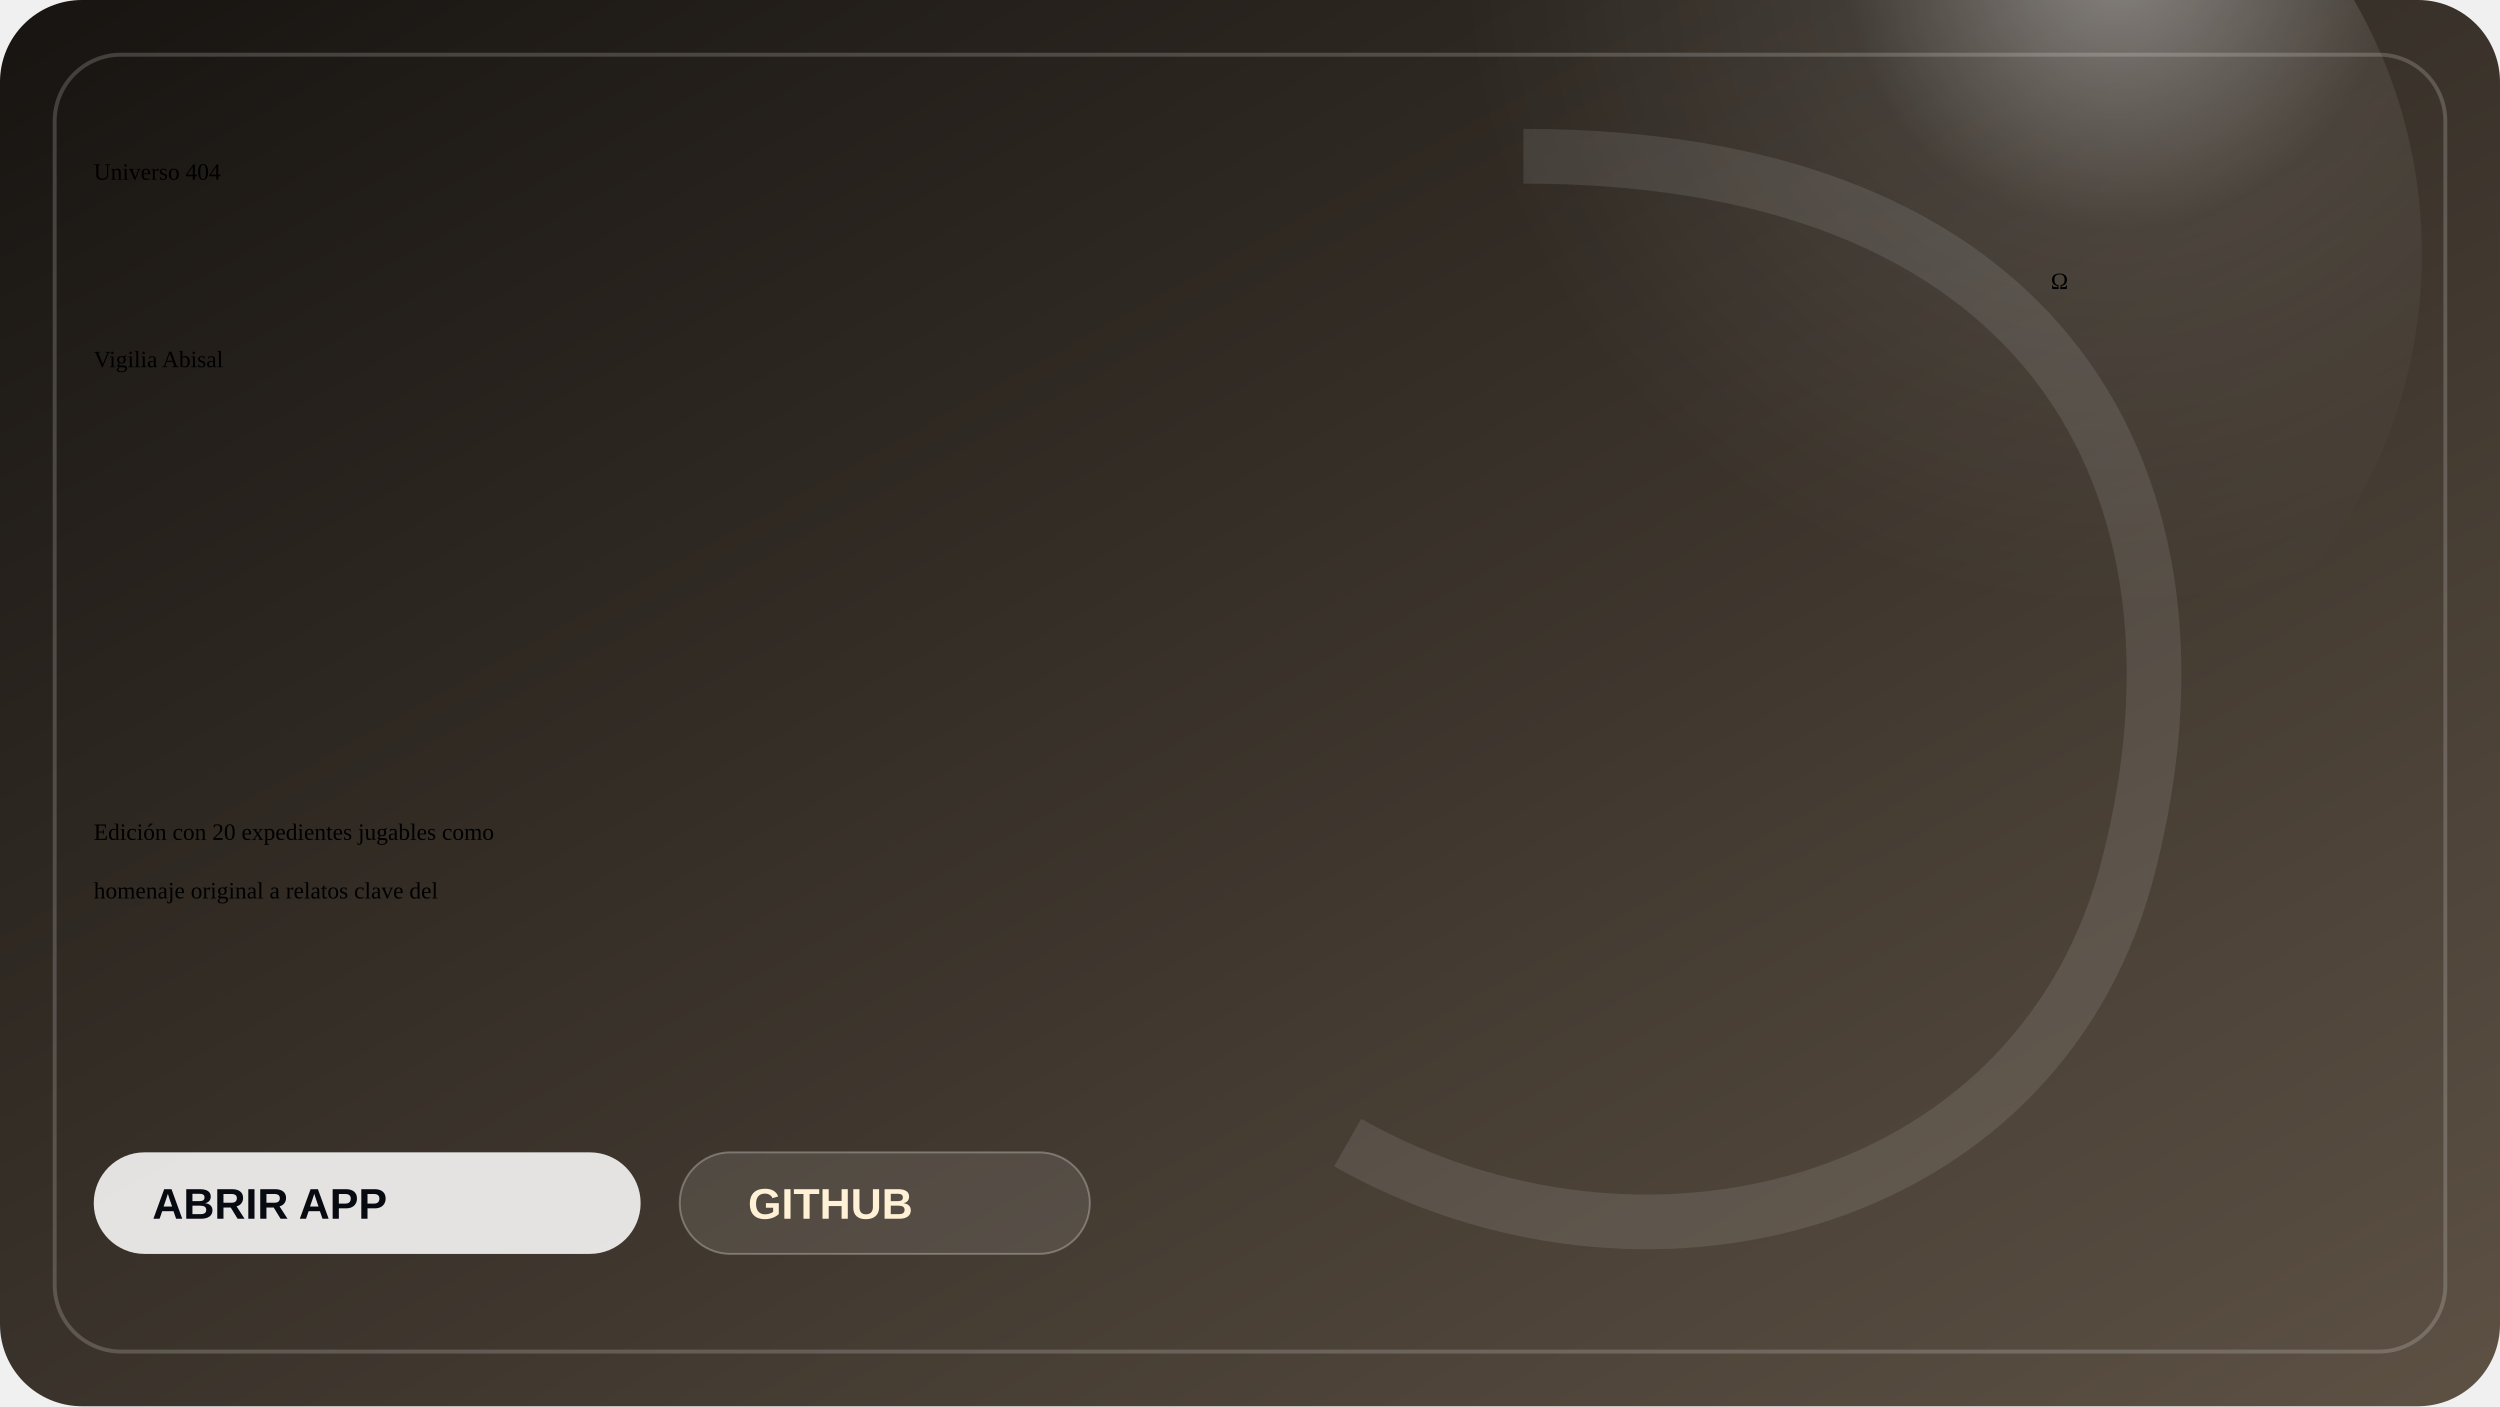
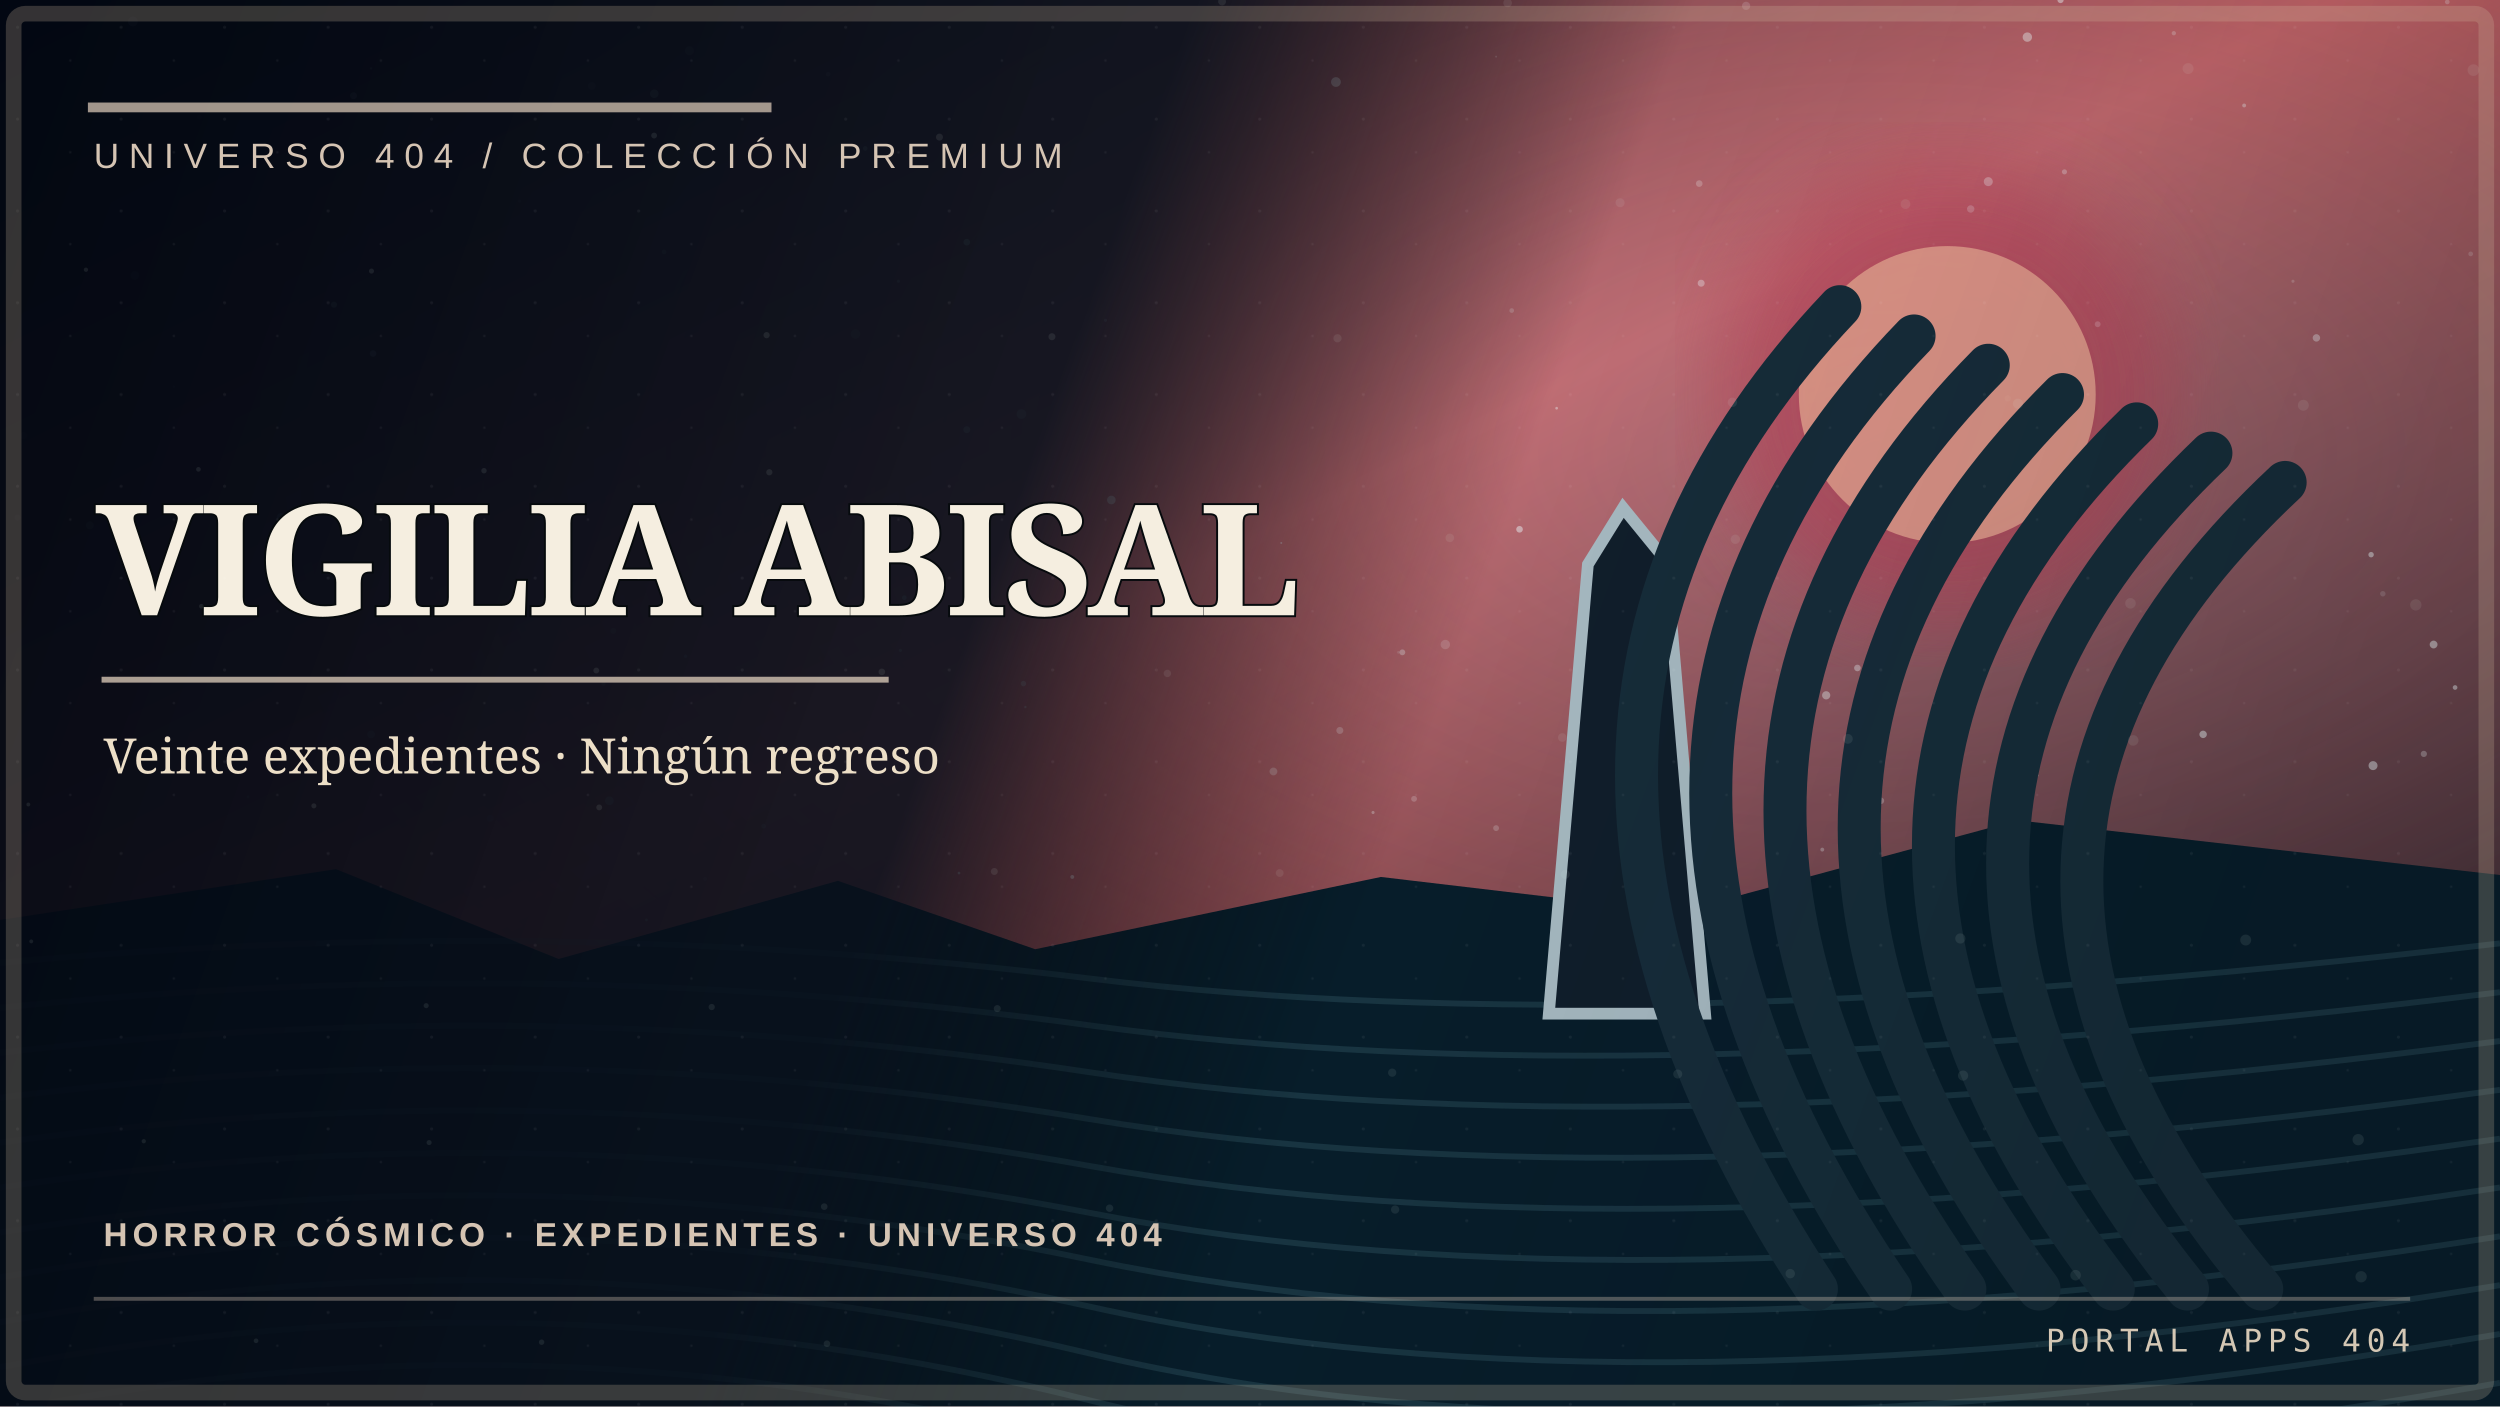
- <svg xmlns="http://www.w3.org/2000/svg" width="1280" height="720" viewBox="0 0 1280 720" role="img" aria-label="Preview de Vigilia-Abisal">
+ <svg xmlns="http://www.w3.org/2000/svg" viewBox="0 0 1280 720" role="img" aria-label="Carátula artística original de Vigilia-Abisal">
  <defs>
-     <linearGradient id="g" x1="0" y1="0" x2="1" y2="1">
-       <stop stop-color="#171411" />
-       <stop offset="1" stop-color="#5d5144" />
+     <linearGradient id="bg" x1="0" y1="0" x2=".9" y2="1">
+       <stop stop-color="#050a13" />
+       <stop offset=".46" stop-color="#c95759" />
+       <stop offset="1" stop-color="#070c14" />
    </linearGradient>
-     <radialGradient id="r" cx="70%" cy="20%" r="65%">
-       <stop stop-color="rgba(255,255,255,.42)" />
-       <stop offset=".42" stop-color="rgba(255,255,255,.08)" />
-       <stop offset="1" stop-color="rgba(255,255,255,0)" />
+     <radialGradient id="glare" cx="75%" cy="32%" r="65%">
+       <stop stop-color="#9ab8d0" stop-opacity=".28" />
+       <stop offset="1" stop-color="#9ab8d0" stop-opacity="0" />
    </radialGradient>
+     <linearGradient id="window" x2="0" y2="1">
+       <stop stop-color="#182c3d" />
+       <stop offset="1" stop-color="#ac7d5b" />
+     </linearGradient>
+     <linearGradient id="shade" x1="0" y1="0" x2="1" y2=".2">
+       <stop stop-color="#020711" stop-opacity=".97" />
+       <stop offset=".46" stop-color="#08101b" stop-opacity=".9" />
+       <stop offset=".65" stop-color="#04090d" stop-opacity="0" />
+       <stop offset="1" stop-color="#04070b" stop-opacity=".13" />
+     </linearGradient>
+     <filter id="soft">
+       <feGaussianBlur stdDeviation="22" />
+     </filter>
+     <filter id="glow">
+       <feGaussianBlur stdDeviation="6" />
+     </filter>
+     <pattern id="grain" width="53" height="47" patternUnits="userSpaceOnUse">
+       <circle cx="9" cy="14" r=".8" fill="#fff" opacity=".22" />
+       <circle cx="36" cy="31" r=".7" fill="#fff" opacity=".19" />
+     </pattern>
  </defs>
-   <rect width="1280" height="720" rx="42" fill="url(#g)" />
-   <rect x="28" y="28" width="1224" height="664" rx="34" fill="none" stroke="rgba(255,255,255,.18)" stroke-width="2" />
-   <circle cx="980" cy="130" r="260" fill="url(#r)" />
-   <path d="M780 80 C1060 80 1140 260 1088 450 C1040 620 840 670 690 585" fill="none" stroke="rgba(255,255,255,.10)" stroke-width="28" />
-   <g opacity=".35">
-     <line x1="0" y1="90" x2="1280" y2="90" class="line" />
-     <line x1="0" y1="180" x2="1280" y2="180" class="line" />
-     <line x1="0" y1="270" x2="1280" y2="270" class="line" />
-     <line x1="0" y1="360" x2="1280" y2="360" class="line" />
-     <line x1="0" y1="450" x2="1280" y2="450" class="line" />
-     <line x1="0" y1="540" x2="1280" y2="540" class="line" />
-     <line x1="0" y1="630" x2="1280" y2="630" class="line" />
-   </g>
-   <text x="48" y="92" class="meta">Universo 404</text>
-   <text x="1050" y="148" class="symbol">Ω</text>
-   <text x="48" y="188" class="title">Vigilia Abisal</text>
-   <text x="48" y="430" class="desc">Edición con 20 expedientes jugables como</text>
-   <text x="48" y="460" class="desc">homenaje original a relatos clave del</text>
-   <rect x="48" y="590" width="280" height="52" rx="26" fill="rgba(255,255,255,.86)" />
-   <text x="78" y="624" style="font-family: Arial, Helvetica, sans-serif; font-size: 22px; font-weight: 800; fill: #080a12;">ABRIR APP</text>
-   <rect x="348" y="590" width="210" height="52" rx="26" fill="rgba(255,255,255,.10)" stroke="rgba(255,255,255,.28)" />
-   <text x="383" y="624" style="font-family: Arial, Helvetica, sans-serif; font-size: 22px; font-weight: 800; fill: #fff1d6;">GITHUB</text>
+   <rect width="1280" height="720" fill="url(#bg)" />
+   <rect width="1280" height="720" fill="url(#glare)" />
+   <circle cx="983" cy="586" r="2.3" fill="#e9f5f6" opacity="0.30" />
+   <circle cx="566" cy="164" r="0.8" fill="#e9f5f6" opacity="0.31" />
+   <circle cx="1246" cy="330" r="2.0" fill="#e9f5f6" opacity="0.49" />
+   <circle cx="1080" cy="526" r="1.5" fill="#e9f5f6" opacity="0.29" />
+   <circle cx="1265" cy="130" r="1.2" fill="#e9f5f6" opacity="0.18" />
+   <circle cx="495" cy="220" r="1.8" fill="#e9f5f6" opacity="0.38" />
+   <circle cx="255" cy="627" r="2.2" fill="#e9f5f6" opacity="0.42" />
+   <circle cx="488" cy="506" r="0.7" fill="#e9f5f6" opacity="0.10" />
+   <circle cx="1278" cy="686" r="1.7" fill="#e9f5f6" opacity="0.32" />
+   <circle cx="877" cy="561" r="1.6" fill="#e9f5f6" opacity="0.39" />
+   <circle cx="1215" cy="392" r="2.3" fill="#e9f5f6" opacity="0.49" />
+   <circle cx="359" cy="677" r="0.8" fill="#e9f5f6" opacity="0.15" />
+   <circle cx="339" cy="489" r="0.9" fill="#e9f5f6" opacity="0.38" />
+   <circle cx="197" cy="458" r="1.4" fill="#e9f5f6" opacity="0.15" />
+   <circle cx="766" cy="424" r="1.5" fill="#e9f5f6" opacity="0.21" />
+   <circle cx="633" cy="673" r="1.6" fill="#e9f5f6" opacity="0.40" />
+   <circle cx="190" cy="35" r="0.6" fill="#e9f5f6" opacity="0.36" />
+   <circle cx="266" cy="103" r="0.8" fill="#e9f5f6" opacity="0.13" />
+   <circle cx="93" cy="568" r="1.5" fill="#e9f5f6" opacity="0.16" />
+   <circle cx="935" cy="356" r="2.1" fill="#e9f5f6" opacity="0.40" />
+   <circle cx="280" cy="690" r="0.8" fill="#e9f5f6" opacity="0.49" />
+   <circle cx="222" cy="655" r="1.2" fill="#e9f5f6" opacity="0.12" />
+   <circle cx="208" cy="479" r="2.1" fill="#e9f5f6" opacity="0.25" />
+   <circle cx="975" cy="577" r="2.0" fill="#e9f5f6" opacity="0.32" />
+   <circle cx="724" cy="409" r="1.5" fill="#e9f5f6" opacity="0.20" />
+   <circle cx="769" cy="688" r="1.5" fill="#e9f5f6" opacity="0.24" />
+   <circle cx="1070" cy="386" r="0.9" fill="#e9f5f6" opacity="0.30" />
+   <circle cx="951" cy="342" r="1.7" fill="#e9f5f6" opacity="0.39" />
+   <circle cx="144" cy="265" r="2.3" fill="#e9f5f6" opacity="0.37" />
+   <circle cx="738" cy="555" r="2.1" fill="#e9f5f6" opacity="0.36" />
+   <circle cx="703" cy="416" r="0.8" fill="#e9f5f6" opacity="0.31" />
+   <circle cx="667" cy="459" r="1.3" fill="#e9f5f6" opacity="0.29" />
+   <circle cx="1186" cy="173" r="1.9" fill="#e9f5f6" opacity="0.37" />
+   <circle cx="46" cy="269" r="2.0" fill="#e9f5f6" opacity="0.32" />
+   <circle cx="718" cy="644" r="1.7" fill="#e9f5f6" opacity="0.25" />
+   <circle cx="1211" cy="702" r="0.6" fill="#e9f5f6" opacity="0.17" />
+   <circle cx="686" cy="374" r="1.8" fill="#e9f5f6" opacity="0.24" />
+   <circle cx="95" cy="275" r="0.8" fill="#e9f5f6" opacity="0.18" />
+   <circle cx="312" cy="410" r="2.2" fill="#e9f5f6" opacity="0.31" />
+   <circle cx="241" cy="575" r="0.8" fill="#e9f5f6" opacity="0.14" />
+   <circle cx="303" cy="44" r="2.0" fill="#e9f5f6" opacity="0.17" />
+   <circle cx="335" cy="48" r="2.2" fill="#e9f5f6" opacity="0.41" />
+   <circle cx="507" cy="532" r="1.1" fill="#e9f5f6" opacity="0.32" />
+   <circle cx="58" cy="78" r="2.0" fill="#e9f5f6" opacity="0.42" />
+   <circle cx="523" cy="212" r="2.5" fill="#e9f5f6" opacity="0.27" />
+   <circle cx="1220" cy="304" r="1.4" fill="#e9f5f6" opacity="0.16" />
+   <circle cx="714" cy="466" r="1.0" fill="#e9f5f6" opacity="0.36" />
+   <circle cx="331" cy="471" r="0.7" fill="#e9f5f6" opacity="0.40" />
+   <circle cx="1059" cy="211" r="0.9" fill="#e9f5f6" opacity="0.44" />
+   <circle cx="774" cy="159" r="1.2" fill="#e9f5f6" opacity="0.22" />
+   <circle cx="407" cy="512" r="2.1" fill="#e9f5f6" opacity="0.19" />
+   <circle cx="1055" cy="0" r="1.6" fill="#e9f5f6" opacity="0.47" />
+   <circle cx="1250" cy="601" r="2.4" fill="#e9f5f6" opacity="0.18" />
+   <circle cx="102" cy="60" r="1.2" fill="#e9f5f6" opacity="0.12" />
+   <circle cx="810" cy="420" r="1.6" fill="#e9f5f6" opacity="0.29" />
+   <circle cx="391" cy="423" r="1.2" fill="#e9f5f6" opacity="0.23" />
+   <circle cx="461" cy="333" r="0.8" fill="#e9f5f6" opacity="0.40" />
+   <circle cx="1241" cy="386" r="1.6" fill="#e9f5f6" opacity="0.31" />
+   <circle cx="171" cy="156" r="1.6" fill="#e9f5f6" opacity="0.47" />
+   <circle cx="186" cy="572" r="1.4" fill="#e9f5f6" opacity="0.32" />
+   <circle cx="1043" cy="397" r="0.7" fill="#e9f5f6" opacity="0.46" />
+   <circle cx="1149" cy="54" r="1.0" fill="#e9f5f6" opacity="0.36" />
+   <circle cx="563" cy="663" r="2.5" fill="#e9f5f6" opacity="0.50" />
+   <circle cx="1253" cy="1" r="1.2" fill="#e9f5f6" opacity="0.25" />
+   <circle cx="1054" cy="263" r="0.7" fill="#e9f5f6" opacity="0.40" />
+   <circle cx="1074" cy="166" r="1.5" fill="#e9f5f6" opacity="0.47" />
+   <circle cx="607" cy="309" r="0.5" fill="#e9f5f6" opacity="0.33" />
+   <circle cx="1213" cy="468" r="2.1" fill="#e9f5f6" opacity="0.22" />
+   <circle cx="1057" cy="88" r="1.3" fill="#e9f5f6" opacity="0.36" />
+   <circle cx="549" cy="449" r="1.0" fill="#e9f5f6" opacity="0.41" />
+   <circle cx="991" cy="692" r="1.8" fill="#e9f5f6" opacity="0.34" />
+   <circle cx="12" cy="223" r="1.9" fill="#e9f5f6" opacity="0.15" />
+   <circle cx="684" cy="42" r="2.5" fill="#e9f5f6" opacity="0.38" />
+   <circle cx="353" cy="26" r="2.3" fill="#e9f5f6" opacity="0.19" />
+   <circle cx="1028" cy="204" r="1.6" fill="#e9f5f6" opacity="0.32" />
+   <circle cx="321" cy="532" r="2.4" fill="#e9f5f6" opacity="0.29" />
+   <circle cx="309" cy="350" r="1.1" fill="#e9f5f6" opacity="0.26" />
+   <circle cx="351" cy="336" r="0.9" fill="#e9f5f6" opacity="0.28" />
+   <circle cx="337" cy="558" r="1.9" fill="#e9f5f6" opacity="0.13" />
+   <circle cx="259" cy="681" r="0.9" fill="#e9f5f6" opacity="0.26" />
+   <circle cx="177" cy="623" r="0.9" fill="#e9f5f6" opacity="0.19" />
+   <circle cx="1174" cy="144" r="0.8" fill="#e9f5f6" opacity="0.20" />
+   <circle cx="524" cy="350" r="1.4" fill="#e9f5f6" opacity="0.31" />
+   <circle cx="191" cy="181" r="1.7" fill="#e9f5f6" opacity="0.48" />
+   <circle cx="795" cy="614" r="1.8" fill="#e9f5f6" opacity="0.13" />
+   <circle cx="782" cy="621" r="1.7" fill="#e9f5f6" opacity="0.41" />
+   <circle cx="460" cy="144" r="0.8" fill="#e9f5f6" opacity="0.33" />
+   <circle cx="569" cy="256" r="2.2" fill="#e9f5f6" opacity="0.38" />
+   <circle cx="778" cy="271" r="1.7" fill="#e9f5f6" opacity="0.48" />
+   <circle cx="1257" cy="352" r="1.2" fill="#e9f5f6" opacity="0.47" />
+   <circle cx="525" cy="362" r="0.6" fill="#e9f5f6" opacity="0.36" />
+   <circle cx="1049" cy="284" r="1.7" fill="#e9f5f6" opacity="0.23" />
+   <circle cx="1089" cy="499" r="2.0" fill="#e9f5f6" opacity="0.27" />
+   <circle cx="251" cy="419" r="1.8" fill="#e9f5f6" opacity="0.11" />
+   <circle cx="442" cy="603" r="0.6" fill="#e9f5f6" opacity="0.37" />
+   <circle cx="894" cy="3" r="2.1" fill="#e9f5f6" opacity="0.16" />
+   <circle cx="314" cy="323" r="1.5" fill="#e9f5f6" opacity="0.23" />
+   <circle cx="340" cy="129" r="1.2" fill="#e9f5f6" opacity="0.24" />
+   <circle cx="963" cy="410" r="1.7" fill="#e9f5f6" opacity="0.27" />
+   <circle cx="656" cy="278" r="0.5" fill="#e9f5f6" opacity="0.41" />
+   <circle cx="188" cy="537" r="1.4" fill="#e9f5f6" opacity="0.15" />
+   <circle cx="467" cy="656" r="1.2" fill="#e9f5f6" opacity="0.36" />
+   <circle cx="424" cy="38" r="1.2" fill="#e9f5f6" opacity="0.22" />
+   <circle cx="9" cy="265" r="1.6" fill="#e9f5f6" opacity="0.30" />
+   <circle cx="871" cy="145" r="1.8" fill="#e9f5f6" opacity="0.38" />
+   <circle cx="181" cy="49" r="1.8" fill="#e9f5f6" opacity="0.41" />
+   <circle cx="268" cy="495" r="0.9" fill="#e9f5f6" opacity="0.40" />
+   <circle cx="716" cy="334" r="0.7" fill="#e9f5f6" opacity="0.14" />
+   <circle cx="68" cy="11" r="2.5" fill="#e9f5f6" opacity="0.40" />
+   <circle cx="37" cy="472" r="0.9" fill="#e9f5f6" opacity="0.18" />
+   <circle cx="325" cy="707" r="2.4" fill="#e9f5f6" opacity="0.43" />
+   <circle cx="626" cy="679" r="1.8" fill="#e9f5f6" opacity="0.17" />
+   <circle cx="1113" cy="17" r="1.1" fill="#e9f5f6" opacity="0.25" />
+   <circle cx="718" cy="334" r="1.5" fill="#e9f5f6" opacity="0.33" />
+   <circle cx="491" cy="447" r="0.7" fill="#e9f5f6" opacity="0.45" />
+   <circle cx="473" cy="635" r="1.1" fill="#e9f5f6" opacity="0.43" />
+   <circle cx="564" cy="555" r="0.6" fill="#e9f5f6" opacity="0.38" />
+   <circle cx="870" cy="94" r="1.7" fill="#e9f5f6" opacity="0.24" />
+   <circle cx="1128" cy="376" r="1.9" fill="#e9f5f6" opacity="0.49" />
+   <circle cx="438" cy="171" r="2.4" fill="#e9f5f6" opacity="0.18" />
+   <circle cx="127" cy="408" r="0.7" fill="#e9f5f6" opacity="0.27" />
+   <circle cx="69" cy="141" r="2.2" fill="#e9f5f6" opacity="0.21" />
+   <circle cx="904" cy="649" r="1.1" fill="#e9f5f6" opacity="0.31" />
+   <circle cx="550" cy="651" r="1.0" fill="#e9f5f6" opacity="0.12" />
+   <circle cx="652" cy="395" r="2.0" fill="#e9f5f6" opacity="0.24" />
+   <circle cx="495" cy="124" r="1.7" fill="#e9f5f6" opacity="0.48" />
+   <circle cx="1032" cy="242" r="1.5" fill="#e9f5f6" opacity="0.44" />
+   <circle cx="1080" cy="560" r="1.4" fill="#e9f5f6" opacity="0.21" />
+   <circle cx="1259" cy="538" r="0.9" fill="#e9f5f6" opacity="0.47" />
+   <circle cx="933" cy="435" r="1.0" fill="#e9f5f6" opacity="0.30" />
+   <circle cx="555" cy="595" r="2.3" fill="#e9f5f6" opacity="0.40" />
+   <circle cx="389" cy="588" r="2.3" fill="#e9f5f6" opacity="0.30" />
+   <circle cx="1009" cy="107" r="1.9" fill="#e9f5f6" opacity="0.46" />
+   <circle cx="1018" cy="93" r="2.3" fill="#e9f5f6" opacity="0.50" />
+   <circle cx="579" cy="616" r="0.5" fill="#e9f5f6" opacity="0.50" />
+   <circle cx="443" cy="76" r="1.2" fill="#e9f5f6" opacity="0.38" />
+   <circle cx="593" cy="541" r="0.7" fill="#e9f5f6" opacity="0.42" />
+   <circle cx="349" cy="393" r="0.7" fill="#e9f5f6" opacity="0.14" />
+   <circle cx="837" cy="329" r="2.3" fill="#e9f5f6" opacity="0.50" />
+   <circle cx="815" cy="661" r="1.1" fill="#e9f5f6" opacity="0.35" />
+   <circle cx="169" cy="459" r="2.4" fill="#e9f5f6" opacity="0.30" />
+   <circle cx="170" cy="625" r="2.4" fill="#e9f5f6" opacity="0.34" />
+   <circle cx="89" cy="198" r="0.6" fill="#e9f5f6" opacity="0.21" />
+   <circle cx="362" cy="560" r="0.8" fill="#e9f5f6" opacity="0.29" />
+   <circle cx="1038" cy="19" r="2.4" fill="#e9f5f6" opacity="0.43" />
+   <circle cx="1214" cy="284" r="1.4" fill="#e9f5f6" opacity="0.49" />
+   <circle cx="361" cy="450" r="1.0" fill="#e9f5f6" opacity="0.15" />
+   <circle cx="190" cy="376" r="2.0" fill="#e9f5f6" opacity="0.28" />
+   <circle cx="928" cy="250" r="0.5" fill="#e9f5f6" opacity="0.15" />
+   <circle cx="258" cy="554" r="2.2" fill="#e9f5f6" opacity="0.10" />
+   <circle cx="944" cy="401" r="1.1" fill="#e9f5f6" opacity="0.11" />
+   <circle cx="210" cy="263" r="1.3" fill="#e9f5f6" opacity="0.19" />
+   <circle cx="797" cy="209" r="0.7" fill="#e9f5f6" opacity="0.40" />
+   <circle cx="766" cy="29" r="0.5" fill="#e9f5f6" opacity="0.20" />
+   <circle cx="76" cy="662" r="2.2" fill="#e9f5f6" opacity="0.24" />
+   <circle cx="819" cy="691" r="1.8" fill="#e9f5f6" opacity="0.35" />
+   <circle cx="103" cy="631" r="2.2" fill="#e9f5f6" opacity="0.38" />
+   <circle cx="489" cy="525" r="1.5" fill="#e9f5f6" opacity="0.35" />
+   <circle cx="463" cy="306" r="1.2" fill="#e9f5f6" opacity="0.45" />
+   <circle cx="740" cy="330" r="2.4" fill="#e9f5f6" opacity="0.16" />
+   <circle cx="997" cy="202" r="116" fill="#b63d54" opacity=".6" filter="url(#soft)" />
+   <circle cx="997" cy="202" r="76" fill="#e6a58f" opacity=".78" />
+   <path d="M0 471L172 445L286 491L429 451L530 486L707 449L859 467L1033 420L1280 448V720H0Z" fill="#071d2a" />
+   <path d="M0 493Q280 467 558 501T1280 483" stroke="#6ba8b3" stroke-width="3" opacity=".17" fill="none" />
+   <path d="M0 516Q280 487 558 525T1280 508" stroke="#6ba8b3" stroke-width="3" opacity=".17" fill="none" />
+   <path d="M0 539Q280 507 558 549T1280 533" stroke="#6ba8b3" stroke-width="3" opacity=".17" fill="none" />
+   <path d="M0 562Q280 527 558 573T1280 558" stroke="#6ba8b3" stroke-width="3" opacity=".17" fill="none" />
+   <path d="M0 585Q280 547 558 597T1280 583" stroke="#6ba8b3" stroke-width="3" opacity=".17" fill="none" />
+   <path d="M0 608Q280 567 558 621T1280 608" stroke="#6ba8b3" stroke-width="3" opacity=".17" fill="none" />
+   <path d="M0 631Q280 587 558 645T1280 633" stroke="#6ba8b3" stroke-width="3" opacity=".17" fill="none" />
+   <path d="M0 654Q280 607 558 669T1280 658" stroke="#6ba8b3" stroke-width="3" opacity=".17" fill="none" />
+   <path d="M0 677Q280 627 558 693T1280 683" stroke="#6ba8b3" stroke-width="3" opacity=".17" fill="none" />
+   <path d="M0 700Q280 647 558 717T1280 708" stroke="#6ba8b3" stroke-width="3" opacity=".17" fill="none" />
+   <path d="M0 723Q280 667 558 741T1280 733" stroke="#6ba8b3" stroke-width="3" opacity=".17" fill="none" />
+   <path d="M793 519l20-230l18-29l22 27l20 232Z" fill="#101e2b" stroke="#a6b9c1" stroke-width="6" />
+   <path d="M811 337h41" stroke="#f6c298" stroke-width="20" filter="url(#glow)" />
+   <path d="M930 660Q740 370 942 157" stroke="#162c39" stroke-width="22" fill="none" stroke-linecap="round" />
+   <path d="M968 660Q778 381 980 172" stroke="#162c39" stroke-width="22" fill="none" stroke-linecap="round" />
+   <path d="M1006 660Q816 392 1018 187" stroke="#162c39" stroke-width="22" fill="none" stroke-linecap="round" />
+   <path d="M1044 660Q854 403 1056 202" stroke="#162c39" stroke-width="22" fill="none" stroke-linecap="round" />
+   <path d="M1082 660Q892 414 1094 217" stroke="#162c39" stroke-width="22" fill="none" stroke-linecap="round" />
+   <path d="M1120 660Q930 425 1132 232" stroke="#162c39" stroke-width="22" fill="none" stroke-linecap="round" />
+   <path d="M1158 660Q968 436 1170 247" stroke="#162c39" stroke-width="22" fill="none" stroke-linecap="round" />
+   <rect width="1280" height="720" fill="url(#shade)" />
+   <path d="M45 55H395" stroke="#d5c4b3" stroke-width="5" opacity=".75" />
+   <text x="48" y="86" font-family="Arial,Helvetica,sans-serif" font-size="18" letter-spacing="5" fill="#d5c4b3">UNIVERSO 404  /  COLECCIÓN PREMIUM</text>
+   <text x="49" y="315" font-family="Georgia,serif" font-weight="900" font-size="79" letter-spacing="-2" fill="#f5eee0" stroke="#060a0d" stroke-width="2" paint-order="stroke">VIGILIA ABISAL</text>
+   <path d="M52 348h403" stroke="#d5c4b3" stroke-width="3" opacity=".8" />
+   <text x="53" y="396" font-family="Georgia,serif" font-size="25" fill="#eddfc7">Veinte expedientes · Ningún regreso</text>
+   <text x="53" y="638" font-family="Arial,Helvetica,sans-serif" font-size="17" font-weight="700" letter-spacing="2.6" fill="#d5c4b3">HORROR CÓSMICO · EXPEDIENTES · UNIVERSO 404</text>
+   <path d="M48 665H1234" stroke="#d5c4b3" stroke-opacity=".35" stroke-width="2" />
+   <text x="1234" y="692" text-anchor="end" font-family="monospace" letter-spacing="3" font-size="16" fill="#d4c7b4">PORTAL APPS 404</text>
+   <circle cx="392.5" cy="171.6" r="1.6" fill="#d6e6da" opacity=".09" />
+   <circle cx="887.0" cy="206.0" r="2.4" fill="#d6e6da" opacity=".09" />
+   <circle cx="101.6" cy="240.3" r="1.2" fill="#d6e6da" opacity=".09" />
+   <circle cx="596.2" cy="274.6" r="1.9" fill="#d6e6da" opacity=".09" />
+   <circle cx="1090.8" cy="308.9" r="2.7" fill="#d6e6da" opacity=".09" />
+   <circle cx="305.3" cy="343.3" r="1.5" fill="#d6e6da" opacity=".09" />
+   <circle cx="799.9" cy="377.6" r="2.2" fill="#d6e6da" opacity=".09" />
+   <circle cx="14.5" cy="411.9" r="1.0" fill="#d6e6da" opacity=".09" />
+   <circle cx="509.1" cy="446.2" r="1.8" fill="#d6e6da" opacity=".09" />
+   <circle cx="1003.7" cy="480.5" r="2.6" fill="#d6e6da" opacity=".09" />
+   <circle cx="218.2" cy="514.9" r="1.3" fill="#d6e6da" opacity=".09" />
+   <circle cx="712.8" cy="549.2" r="2.1" fill="#d6e6da" opacity=".09" />
+   <circle cx="1207.4" cy="583.5" r="2.9" fill="#d6e6da" opacity=".09" />
+   <circle cx="422.0" cy="617.8" r="1.7" fill="#d6e6da" opacity=".09" />
+   <circle cx="916.6" cy="652.1" r="2.4" fill="#d6e6da" opacity=".09" />
+   <circle cx="131.1" cy="686.5" r="1.2" fill="#d6e6da" opacity=".09" />
+   <circle cx="625.7" cy="0.8" r="2.0" fill="#d6e6da" opacity=".09" />
+   <circle cx="1120.3" cy="35.1" r="2.8" fill="#d6e6da" opacity=".09" />
+   <circle cx="334.9" cy="69.4" r="1.5" fill="#d6e6da" opacity=".09" />
+   <circle cx="829.5" cy="103.8" r="2.3" fill="#d6e6da" opacity=".09" />
+   <circle cx="44.0" cy="138.1" r="1.1" fill="#d6e6da" opacity=".09" />
+   <circle cx="538.6" cy="172.4" r="1.8" fill="#d6e6da" opacity=".09" />
+   <circle cx="1033.2" cy="206.7" r="2.6" fill="#d6e6da" opacity=".09" />
+   <circle cx="247.8" cy="241.0" r="1.4" fill="#d6e6da" opacity=".09" />
+   <circle cx="742.3" cy="275.4" r="2.2" fill="#d6e6da" opacity=".09" />
+   <circle cx="1236.9" cy="309.7" r="2.9" fill="#d6e6da" opacity=".09" />
+   <circle cx="451.5" cy="344.0" r="1.7" fill="#d6e6da" opacity=".09" />
+   <circle cx="946.1" cy="378.3" r="2.5" fill="#d6e6da" opacity=".09" />
+   <circle cx="160.7" cy="412.6" r="1.3" fill="#d6e6da" opacity=".09" />
+   <circle cx="655.2" cy="447.0" r="2.0" fill="#d6e6da" opacity=".09" />
+   <circle cx="1149.8" cy="481.3" r="2.8" fill="#d6e6da" opacity=".09" />
+   <circle cx="364.4" cy="515.6" r="1.6" fill="#d6e6da" opacity=".09" />
+   <circle cx="859.0" cy="549.9" r="2.3" fill="#d6e6da" opacity=".09" />
+   <circle cx="73.6" cy="584.3" r="1.1" fill="#d6e6da" opacity=".09" />
+   <circle cx="568.1" cy="618.6" r="1.9" fill="#d6e6da" opacity=".09" />
+   <circle cx="1062.7" cy="652.9" r="2.7" fill="#d6e6da" opacity=".09" />
+   <circle cx="277.3" cy="687.2" r="1.4" fill="#d6e6da" opacity=".09" />
+   <circle cx="771.9" cy="1.5" r="2.2" fill="#d6e6da" opacity=".09" />
+   <circle cx="1266.4" cy="35.9" r="3.0" fill="#d6e6da" opacity=".09" />
+   <circle cx="481.0" cy="70.2" r="1.8" fill="#d6e6da" opacity=".09" />
+   <circle cx="975.6" cy="104.5" r="2.5" fill="#d6e6da" opacity=".09" />
+   <circle cx="190.2" cy="138.8" r="1.3" fill="#d6e6da" opacity=".09" />
+   <circle cx="684.8" cy="173.2" r="2.1" fill="#d6e6da" opacity=".09" />
+   <circle cx="1179.3" cy="207.5" r="2.8" fill="#d6e6da" opacity=".09" />
+   <circle cx="393.9" cy="241.8" r="1.6" fill="#d6e6da" opacity=".09" />
+   <circle cx="888.5" cy="276.1" r="2.4" fill="#d6e6da" opacity=".09" />
+   <circle cx="103.1" cy="310.4" r="1.2" fill="#d6e6da" opacity=".09" />
+   <circle cx="597.7" cy="344.8" r="1.9" fill="#d6e6da" opacity=".09" />
+   <circle cx="1092.2" cy="379.1" r="2.7" fill="#d6e6da" opacity=".09" />
+   <circle cx="306.8" cy="413.4" r="1.5" fill="#d6e6da" opacity=".09" />
+   <circle cx="801.4" cy="447.7" r="2.3" fill="#d6e6da" opacity=".09" />
+   <circle cx="16.0" cy="482.0" r="1.0" fill="#d6e6da" opacity=".09" />
+   <circle cx="510.6" cy="516.4" r="1.8" fill="#d6e6da" opacity=".09" />
+   <circle cx="1005.1" cy="550.7" r="2.6" fill="#d6e6da" opacity=".09" />
+   <circle cx="219.7" cy="585.0" r="1.3" fill="#d6e6da" opacity=".09" />
+   <circle cx="714.3" cy="619.3" r="2.1" fill="#d6e6da" opacity=".09" />
+   <circle cx="1208.9" cy="653.7" r="2.9" fill="#d6e6da" opacity=".09" />
+   <circle cx="423.4" cy="688.0" r="1.7" fill="#d6e6da" opacity=".09" />
+   <rect width="1280" height="720" fill="url(#grain)" opacity=".23" />
+   <rect x="7" y="7" width="1266" height="706" rx="6" fill="none" stroke="#d1bda0" stroke-opacity=".24" stroke-width="8" />
</svg>
